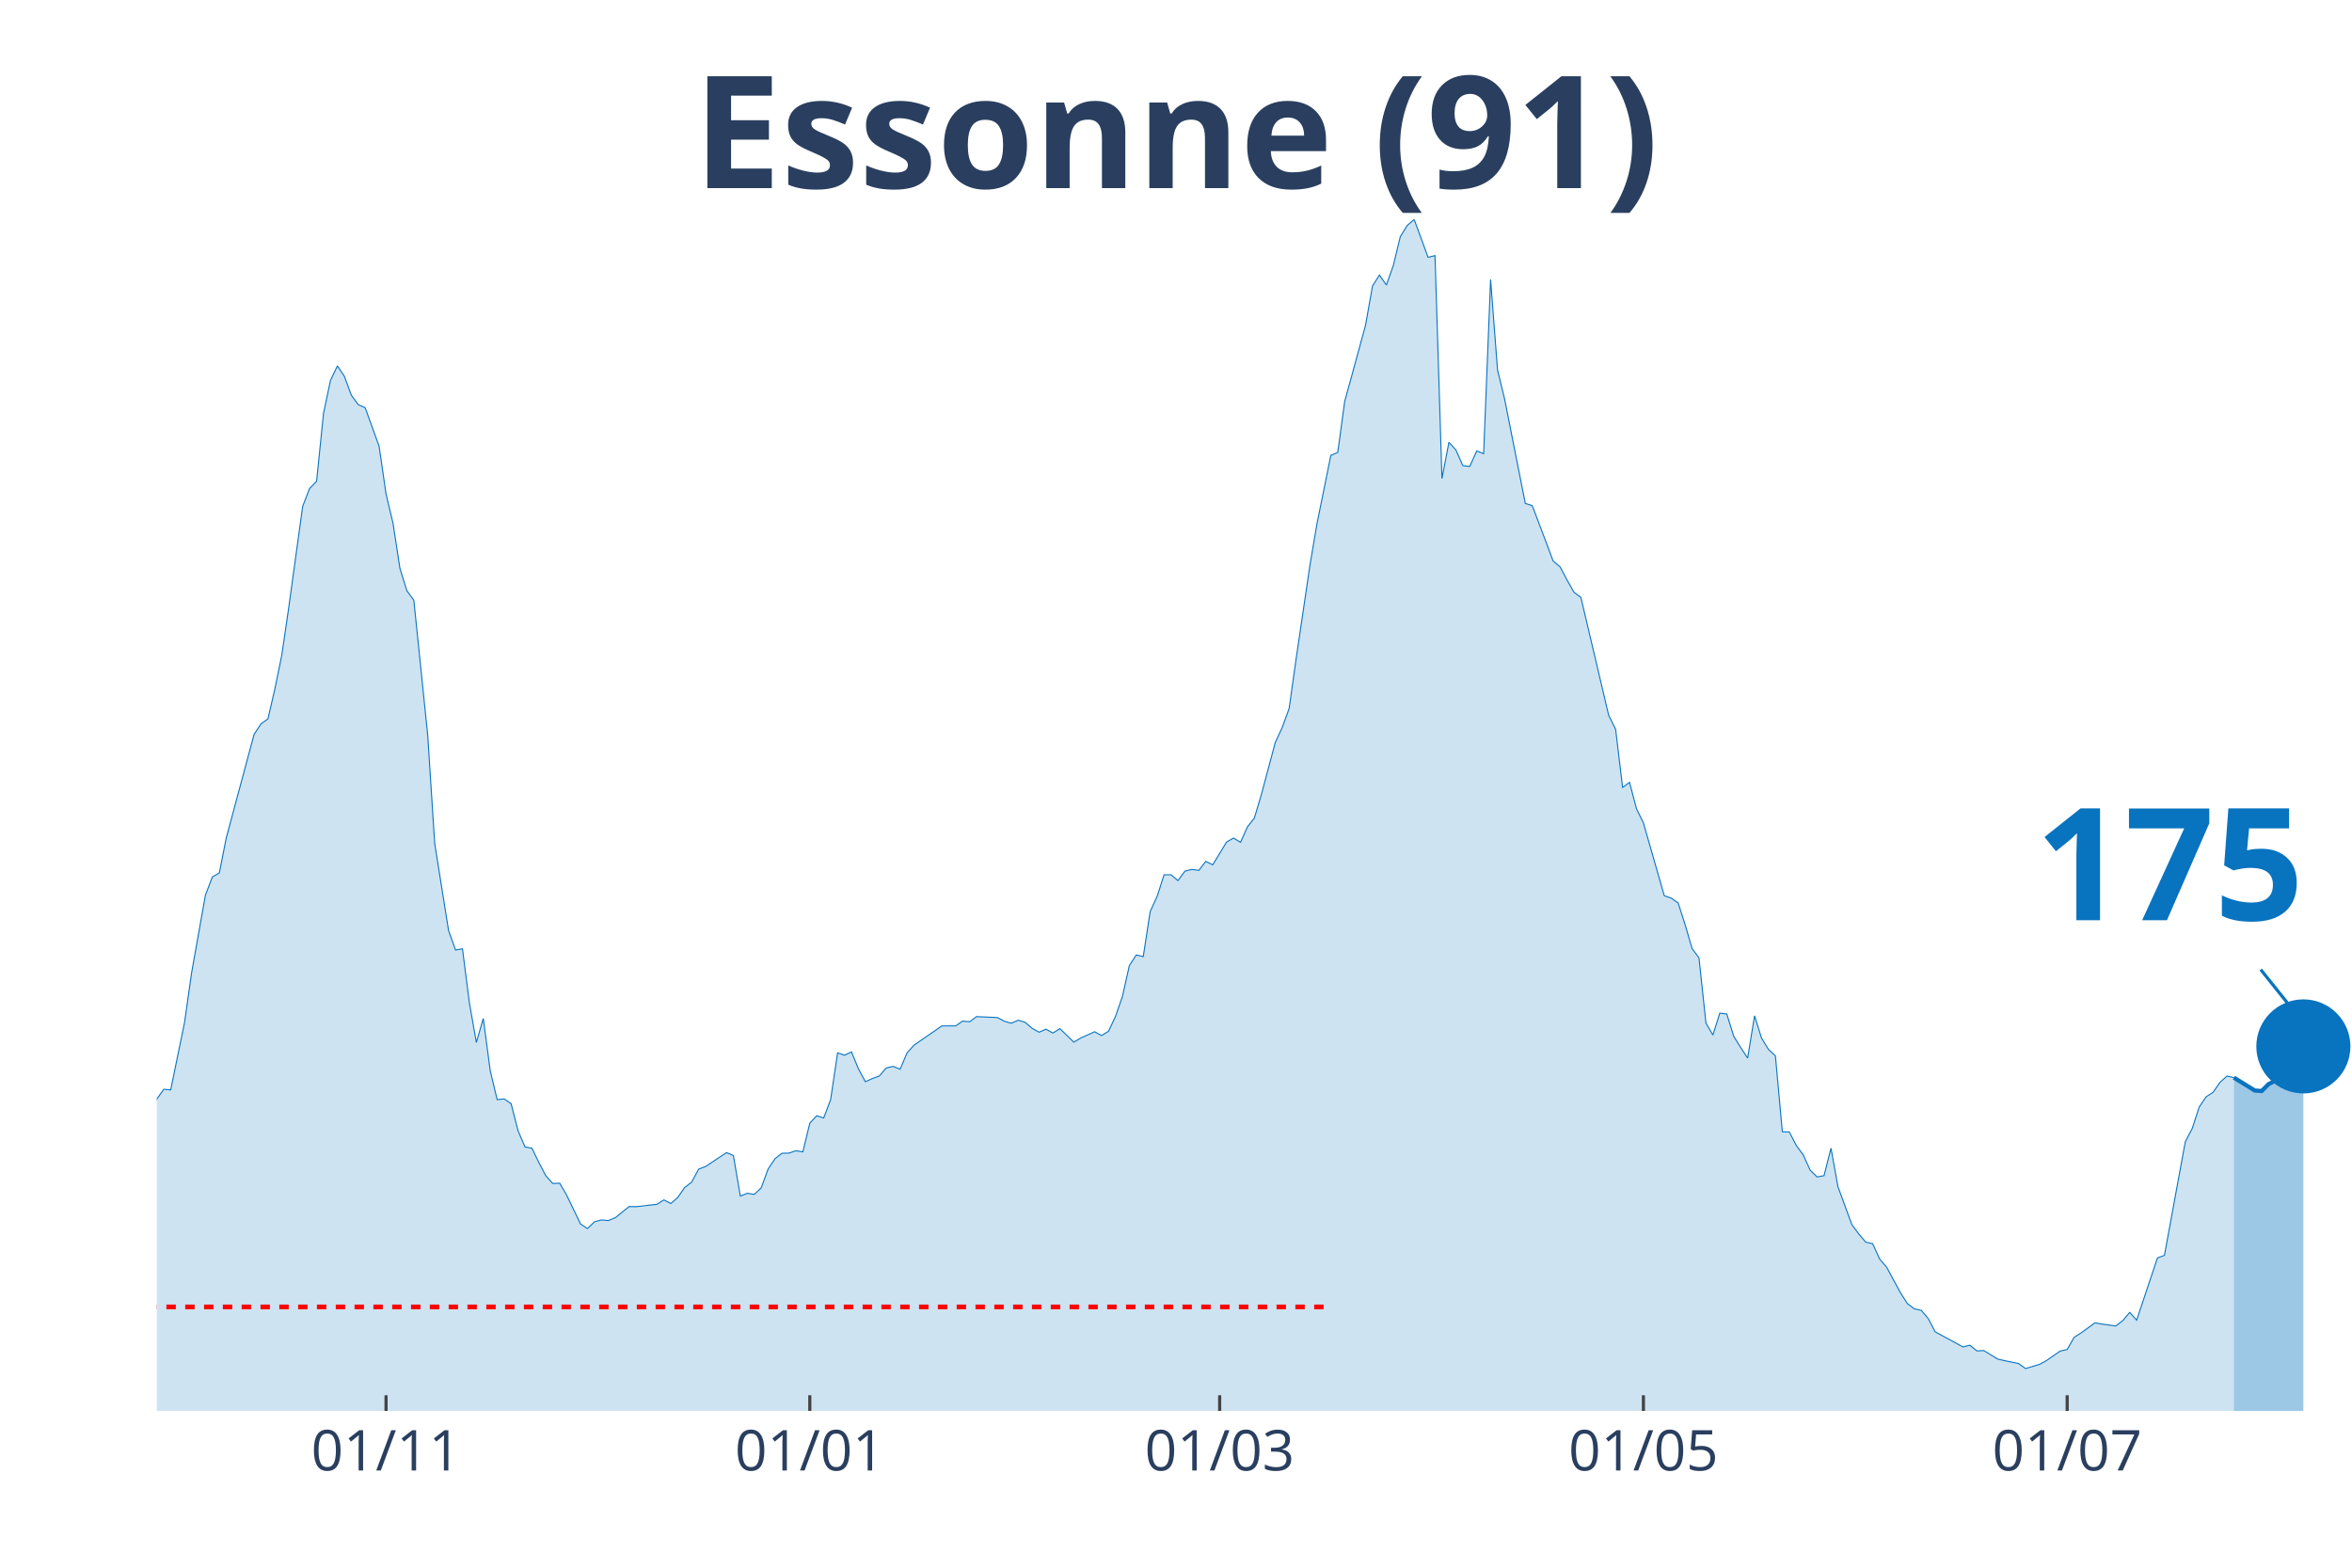
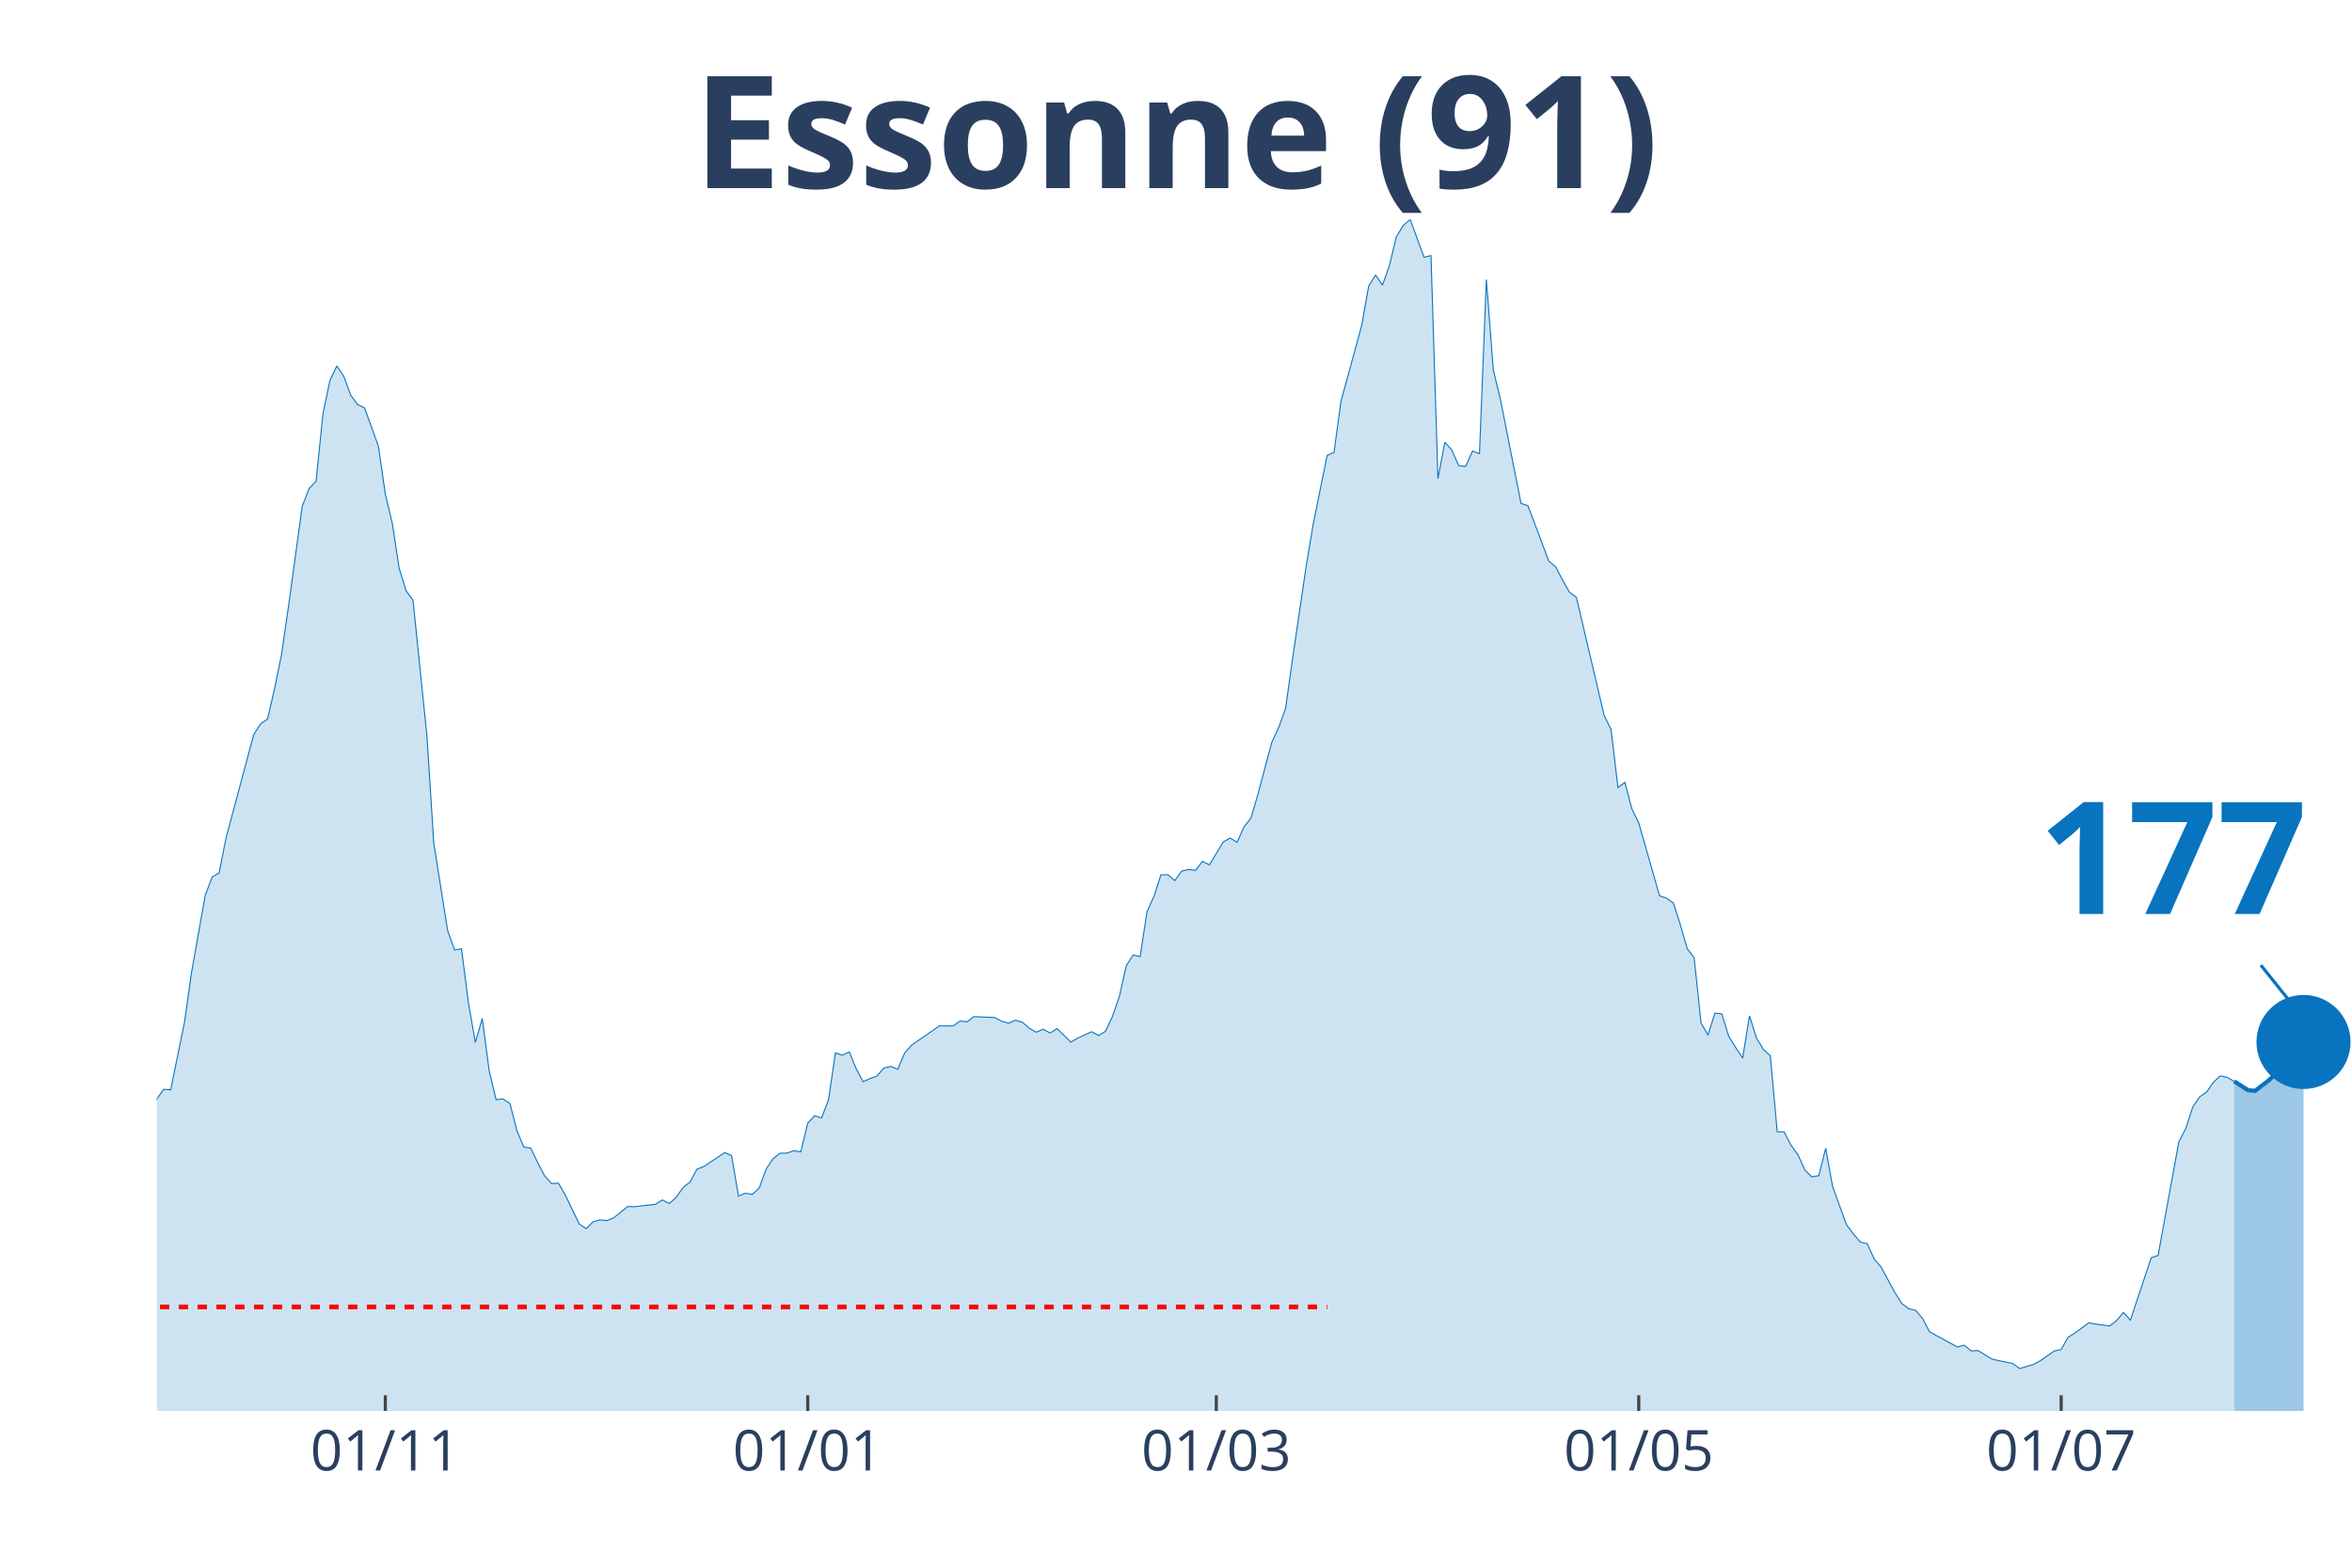
<svg xmlns="http://www.w3.org/2000/svg" class="main-svg" width="1125" height="750" style="" viewBox="0 0 750 500">
  <rect x="0" y="0" width="750" height="500" style="fill: rgb(0, 0, 0); fill-opacity: 0;" />
-   <defs id="defs-385089">
+   <defs id="defs-ea278d">
    <g class="clips">
-       <clipPath id="clip385089xyplot" class="plotclip">
+       <clipPath id="clipea278dxyplot" class="plotclip">
        <rect width="700" height="380" />
      </clipPath>
-       <clipPath class="axesclip" id="clip385089x">
+       <clipPath class="axesclip" id="clipea278dx">
        <rect x="50" y="0" width="700" height="500" />
      </clipPath>
-       <clipPath class="axesclip" id="clip385089y">
+       <clipPath class="axesclip" id="clipea278dy">
        <rect x="0" y="70" width="750" height="380" />
      </clipPath>
-       <clipPath class="axesclip" id="clip385089xy">
+       <clipPath class="axesclip" id="clipea278dxy">
        <rect x="50" y="70" width="700" height="380" />
      </clipPath>
    </g>
    <g class="gradients" />
  </defs>
  <g class="bglayer">
    <rect class="bg" x="50" y="70" width="700" height="380" style="fill: rgb(0, 0, 0); fill-opacity: 0; stroke-width: 0;" />
  </g>
  <g class="layer-below">
    <g class="imagelayer" />
    <g class="shapelayer" />
  </g>
  <g class="cartesianlayer">
    <g class="subplot xy">
      <g class="layer-subplot">
        <g class="shapelayer" />
        <g class="imagelayer" />
      </g>
      <g class="gridlayer">
        <g class="x">
-           <path class="xgrid crisp" transform="translate(123.1,0)" d="M0,70v380" style="stroke: rgb(255, 255, 255); stroke-opacity: 1; stroke-width: 1px;" />
-           <path class="xgrid crisp" transform="translate(258.23,0)" d="M0,70v380" style="stroke: rgb(255, 255, 255); stroke-opacity: 1; stroke-width: 1px;" />
-           <path class="xgrid crisp" transform="translate(388.92,0)" d="M0,70v380" style="stroke: rgb(255, 255, 255); stroke-opacity: 1; stroke-width: 1px;" />
-           <path class="xgrid crisp" transform="translate(524.05,0)" d="M0,70v380" style="stroke: rgb(255, 255, 255); stroke-opacity: 1; stroke-width: 1px;" />
-           <path class="xgrid crisp" transform="translate(659.18,0)" d="M0,70v380" style="stroke: rgb(255, 255, 255); stroke-opacity: 1; stroke-width: 1px;" />
+           <path class="xgrid crisp" transform="translate(122.87,0)" d="M0,70v380" style="stroke: rgb(255, 255, 255); stroke-opacity: 1; stroke-width: 1px;" />
+           <path class="xgrid crisp" transform="translate(257.57,0)" d="M0,70v380" style="stroke: rgb(255, 255, 255); stroke-opacity: 1; stroke-width: 1px;" />
+           <path class="xgrid crisp" transform="translate(387.85,0)" d="M0,70v380" style="stroke: rgb(255, 255, 255); stroke-opacity: 1; stroke-width: 1px;" />
+           <path class="xgrid crisp" transform="translate(522.56,0)" d="M0,70v380" style="stroke: rgb(255, 255, 255); stroke-opacity: 1; stroke-width: 1px;" />
+           <path class="xgrid crisp" transform="translate(657.26,0)" d="M0,70v380" style="stroke: rgb(255, 255, 255); stroke-opacity: 1; stroke-width: 1px;" />
        </g>
        <g class="y" />
      </g>
      <g class="zerolinelayer" />
      <path class="xlines-below" />
      <path class="ylines-below" />
      <g class="overlines-below" />
      <g class="xaxislayer-below" />
      <g class="yaxislayer-below" />
      <g class="overaxes-below" />
-       <g class="plot" transform="translate(50, 70)" clip-path="url('#clip385089xyplot')">
+       <g class="plot" transform="translate(50, 70)" clip-path="url('#clipea278dxyplot')">
        <g class="scatterlayer mlayer">
-           <g class="trace scatter trace9f1e70" style="stroke-miterlimit: 2;">
+           <g class="trace scatter trace78f969" style="stroke-miterlimit: 2;">
            <g class="fills">
              <g>
-                 <path class="js-fill" d="M662.34,380L-301.27,380L-301.27,371.56L-283.54,376.18L-281.33,375.58L-263.61,376.63L-261.39,375.93L-203.8,376.53L-201.58,374.22L-172.78,375.38L-170.57,375.12L-163.92,373.26L-161.71,371.46L-132.91,364.82L-130.7,363.31L-115.19,358.89L-112.97,358.08L-108.54,355.82L-106.33,356.02L-99.68,354.67L-97.47,352.81L-88.61,350.95L-86.39,347.08L-75.32,334.36L-73.1,334.36L-62.03,325.66L-59.81,324.91L-57.59,325.01L-55.38,323.15L-50.95,320.13L-48.73,316.01L-46.52,313.5L-44.3,313.8L-42.09,313.5L-39.87,311.34L-35.44,307.82L-33.23,308.78L-31.01,305.16L-28.8,303.85L-26.58,303.95L-24.37,298.62L-17.72,287.26L-15.51,289.37L-11.08,288.72L-8.86,290.58L-6.65,289.93L-4.43,292.64L-2.22,288.87L0,280.53L2.22,277.41L4.43,277.61L8.86,256.05L11.08,240.37L15.51,215.48L17.72,209.7L19.94,208.4L22.15,197.24L31.01,164.26L33.23,160.85L35.44,159.29L37.66,149.69L39.87,138.88L42.09,123.65L46.52,91.48L48.73,85.8L50.95,83.49L53.16,61.88L55.38,51.32L57.59,46.7L59.81,50.01L62.03,56.04L64.24,59.06L66.46,60.07L70.89,72.33L73.1,87.56L75.32,96.86L77.53,111.29L79.75,118.42L81.96,121.44L86.39,164.52L88.61,198.95L93.04,226.79L95.25,232.98L97.47,232.62L99.68,249.87L101.9,262.48L104.11,254.84L106.33,271.53L108.54,280.73L110.76,280.48L112.97,281.98L115.19,290.63L117.41,295.81L119.62,296.21L121.84,300.78L124.05,305.01L126.27,307.47L128.48,307.37L130.7,311.19L135.13,320.39L137.34,321.84L139.56,319.68L141.77,319.08L143.99,319.28L146.2,318.38L150.63,314.81L152.85,314.86L159.49,314.1L161.71,312.7L163.92,313.85L166.14,311.89L168.35,308.72L170.57,307.02L172.78,302.89L175,302.04L181.65,297.62L183.86,298.52L186.08,311.49L188.29,310.58L190.51,310.94L192.72,308.88L194.94,302.84L197.15,299.53L199.37,297.82L201.58,297.77L203.8,297.01L206.01,297.37L208.23,288.22L210.44,285.85L212.66,286.56L214.87,280.73L217.09,265.8L219.3,266.55L221.52,265.5L223.73,270.88L225.95,275L228.16,273.99L230.38,273.19L232.59,270.62L234.81,270.12L237.03,271.03L239.24,265.8L241.46,263.34L248.1,258.76L250.32,257.2L254.75,257.2L256.96,255.65L259.18,255.9L261.39,254.24L268.04,254.54L270.25,255.7L272.47,256.35L274.68,255.39L276.9,256.05L279.11,257.96L281.33,259.21L283.54,258.26L285.76,259.47L287.97,258.06L292.41,262.38L294.62,261.07L299.05,259.06L301.27,260.27L303.48,258.91L305.7,254.19L307.91,247.85L310.13,237.95L312.34,234.58L314.56,235.09L316.77,220.71L318.99,215.89L321.2,209L323.42,209L325.63,210.86L327.85,207.84L330.06,207.29L332.28,207.59L334.49,204.73L336.71,205.83L341.14,198.54L343.35,197.29L345.57,198.65L347.78,193.72L350,190.9L352.22,183.42L356.65,166.83L358.86,162.05L361.08,155.97L363.29,140.24L367.72,110.23L369.94,97.11L374.37,75.25L376.58,74.29L378.8,58.01L381.01,49.96L385.44,33.73L387.66,21.21L389.87,17.74L392.09,20.91L394.3,14.68L396.52,5.48L398.73,1.91L400.95,0L405.38,12.06L407.59,11.51L409.81,82.63L412.03,71.07L414.24,73.49L416.46,78.51L418.67,78.76L420.89,73.84L423.1,74.69L425.32,19.15L427.53,48L429.75,57.1L436.39,90.58L438.61,91.28L443.04,102.99L445.25,108.92L447.47,110.78L449.68,114.96L451.9,118.88L454.11,120.53L462.97,158.13L465.19,162.61L467.41,181.15L469.62,179.54L471.84,187.94L474.05,192.46L480.7,215.69L482.91,216.44L485.13,218L487.34,224.88L489.56,232.52L491.77,235.49L493.99,256.3L496.2,260.12L498.42,253.13L500.63,253.38L502.85,260.52L505.06,264.09L507.28,267.46L509.49,253.99L511.71,261.07L513.92,264.69L516.14,266.75L518.35,290.98L520.57,291.03L522.78,295.3L525,298.32L527.22,303.2L529.43,305.36L531.65,304.96L533.86,296.21L536.08,308.47L540.51,320.59L542.72,323.55L544.94,326.17L547.15,326.67L549.37,331.54L551.58,334.11L556.01,342.3L558.23,345.77L560.44,347.43L562.66,347.93L564.87,350.54L567.09,354.77L575.95,359.59L578.16,359.04L580.38,360.85L582.59,360.75L587.03,363.46L589.24,363.97L593.67,364.87L595.89,366.48L600.32,365.17L602.53,363.97L606.96,360.9L609.18,360.4L611.39,356.53L613.61,355.12L618.04,351.9L620.25,352.3L624.68,352.91L626.9,351.2L629.11,348.58L631.33,351.05L637.97,331.19L640.19,330.39L646.84,294.15L649.05,289.93L651.27,283.09L653.48,279.82L655.7,278.37L657.91,275.2L660.13,273.19L662.34,273.69" style="fill: rgb(8, 115, 191); fill-opacity: 0.2; stroke-width: 0;" />
+                 <path class="js-fill" d="M662.46,380L-300.32,380L-300.32,371.56L-282.65,376.18L-280.44,375.58L-262.78,376.63L-260.57,375.93L-203.15,376.53L-200.95,374.22L-172.24,375.38L-170.03,375.12L-163.41,373.26L-161.2,371.46L-132.49,364.82L-130.28,363.31L-114.83,358.89L-112.62,358.08L-108.2,355.82L-105.99,356.02L-99.37,354.67L-97.16,352.81L-88.33,350.95L-86.12,347.08L-75.08,334.36L-72.87,334.36L-61.83,325.66L-59.62,324.91L-57.41,325.01L-55.21,323.15L-50.79,320.13L-48.58,316.01L-46.37,313.5L-44.16,313.8L-41.96,313.5L-39.75,311.34L-35.33,307.82L-33.12,308.78L-30.91,305.16L-28.71,303.85L-26.5,303.95L-24.29,298.62L-17.67,287.26L-15.46,289.37L-11.04,288.72L-8.83,290.58L-6.62,289.93L-4.42,292.64L-2.21,288.87L0,280.53L2.21,277.41L4.42,277.61L8.83,256.05L11.04,240.37L15.46,215.48L17.67,209.7L19.87,208.4L22.08,197.24L30.91,164.26L33.12,160.85L35.33,159.29L37.54,149.69L39.75,138.88L41.96,123.65L46.37,91.48L48.58,85.8L50.79,83.49L53,61.88L55.21,51.32L57.41,46.7L59.62,50.01L61.83,56.04L64.04,59.06L66.25,60.07L70.66,72.33L72.87,87.56L75.08,96.86L77.29,111.29L79.5,118.42L81.7,121.44L86.12,164.52L88.33,198.95L92.74,226.79L94.95,232.98L97.16,232.62L99.37,249.87L101.58,262.48L103.79,254.84L105.99,271.53L108.2,280.73L110.41,280.48L112.62,281.98L114.83,290.63L117.03,295.81L119.24,296.21L121.45,300.78L123.66,305.01L125.87,307.47L128.08,307.37L130.28,311.19L134.7,320.39L136.91,321.84L139.12,319.68L141.32,319.08L143.53,319.28L145.74,318.38L150.16,314.81L152.37,314.86L158.99,314.1L161.2,312.7L163.41,313.85L165.62,311.89L167.82,308.72L170.03,307.02L172.24,302.89L174.45,302.04L181.07,297.62L183.28,298.52L185.49,311.49L187.7,310.58L189.91,310.94L192.11,308.88L194.32,302.84L196.53,299.53L198.74,297.82L200.95,297.77L203.15,297.01L205.36,297.37L207.57,288.22L209.78,285.85L211.99,286.56L214.2,280.73L216.4,265.8L218.61,266.55L220.82,265.5L223.03,270.88L225.24,275L227.44,273.99L229.65,273.19L231.86,270.62L234.07,270.12L236.28,271.03L238.49,265.8L240.69,263.34L247.32,258.76L249.53,257.2L253.94,257.2L256.15,255.65L258.36,255.9L260.57,254.24L267.19,254.54L269.4,255.7L271.61,256.35L273.82,255.39L276.03,256.05L278.23,257.96L280.44,259.21L282.65,258.26L284.86,259.47L287.07,258.06L291.48,262.38L293.69,261.07L298.11,259.06L300.32,260.27L302.52,258.91L304.73,254.19L306.94,247.85L309.15,237.95L311.36,234.58L313.56,235.09L315.77,220.71L317.98,215.89L320.19,209L322.4,209L324.61,210.86L326.81,207.84L329.02,207.29L331.23,207.59L333.44,204.73L335.65,205.83L340.06,198.54L342.27,197.29L344.48,198.65L346.69,193.72L348.9,190.9L351.1,183.42L355.52,166.83L357.73,162.05L359.94,155.97L362.15,140.24L366.56,110.23L368.77,97.11L373.19,75.25L375.39,74.29L377.6,58.01L379.81,49.96L384.23,33.73L386.44,21.21L388.64,17.74L390.85,20.91L393.06,14.68L395.27,5.48L397.48,1.91L399.68,0L404.1,12.06L406.31,11.51L408.52,82.63L410.73,71.07L412.93,73.49L415.14,78.51L417.35,78.76L419.56,73.84L421.77,74.69L423.97,19.15L426.18,48L428.39,57.1L435.02,90.58L437.22,91.28L441.64,102.99L443.85,108.92L446.06,110.78L448.26,114.96L450.47,118.88L452.68,120.53L461.51,158.13L463.72,162.61L465.93,181.15L468.14,179.54L470.35,187.94L472.56,192.46L479.18,215.69L481.39,216.44L483.6,218L485.8,224.88L488.01,232.52L490.22,235.49L492.43,256.3L494.64,260.12L496.85,253.13L499.05,253.38L501.26,260.52L503.47,264.09L505.68,267.46L507.89,253.99L510.09,261.07L512.3,264.69L514.51,266.75L516.72,290.98L518.93,291.03L521.14,295.3L523.34,298.32L525.55,303.2L527.76,305.36L529.97,304.96L532.18,296.21L534.38,308.47L538.8,320.59L541.01,323.55L543.22,326.17L545.43,326.67L547.63,331.54L549.84,334.11L554.26,342.3L556.47,345.77L558.68,347.43L560.88,347.93L563.09,350.54L565.3,354.77L574.13,359.59L576.34,359.04L578.55,360.85L580.76,360.75L585.17,363.46L587.38,363.97L591.8,364.87L594.01,366.48L598.42,365.17L600.63,363.97L605.05,360.9L607.26,360.4L609.46,356.53L611.67,355.12L616.09,351.9L618.3,352.3L622.71,352.91L624.92,351.2L627.13,348.58L629.34,351.05L635.96,331.19L638.17,330.39L644.79,294.15L647,289.93L649.21,283.09L651.42,279.82L653.63,278.31L655.84,275.15L658.04,273.14L660.25,273.64L662.46,274.9" style="fill: rgb(8, 115, 191); fill-opacity: 0.2; stroke-width: 0;" />
              </g>
            </g>
            <g class="errorbars" />
            <g class="lines">
-               <path class="js-line" d="M-301.27,371.56L-283.54,376.18L-281.33,375.58L-263.61,376.63L-261.39,375.93L-203.8,376.53L-201.58,374.22L-172.78,375.38L-170.57,375.12L-163.92,373.26L-161.71,371.46L-132.91,364.82L-130.7,363.31L-115.19,358.89L-112.97,358.08L-108.54,355.82L-106.33,356.02L-99.68,354.67L-97.47,352.81L-88.61,350.95L-86.39,347.08L-75.32,334.36L-73.1,334.36L-62.03,325.66L-59.81,324.91L-57.59,325.01L-55.38,323.15L-50.95,320.13L-48.73,316.01L-46.52,313.5L-44.3,313.8L-42.09,313.5L-39.87,311.34L-35.44,307.82L-33.23,308.78L-31.01,305.16L-28.8,303.85L-26.58,303.95L-24.37,298.62L-17.72,287.26L-15.51,289.37L-11.08,288.72L-8.86,290.58L-6.65,289.93L-4.43,292.64L-2.22,288.87L0,280.53L2.22,277.41L4.43,277.61L8.86,256.05L11.08,240.37L15.51,215.48L17.72,209.7L19.94,208.4L22.15,197.24L31.01,164.26L33.23,160.85L35.44,159.29L37.66,149.69L39.87,138.88L42.09,123.65L46.52,91.48L48.73,85.8L50.95,83.49L53.16,61.88L55.38,51.32L57.59,46.7L59.81,50.01L62.03,56.04L64.24,59.06L66.46,60.07L70.89,72.33L73.1,87.56L75.32,96.86L77.53,111.29L79.75,118.42L81.96,121.44L86.39,164.52L88.61,198.95L93.04,226.79L95.25,232.98L97.47,232.62L99.68,249.87L101.9,262.48L104.11,254.84L106.33,271.53L108.54,280.73L110.76,280.48L112.97,281.98L115.19,290.63L117.41,295.81L119.62,296.21L121.84,300.78L124.05,305.01L126.27,307.47L128.48,307.37L130.7,311.19L135.13,320.39L137.34,321.84L139.56,319.68L141.77,319.08L143.99,319.28L146.2,318.38L150.63,314.81L152.85,314.86L159.49,314.1L161.71,312.7L163.92,313.85L166.14,311.89L168.35,308.72L170.57,307.02L172.78,302.89L175,302.04L181.65,297.62L183.86,298.52L186.08,311.49L188.29,310.58L190.51,310.94L192.72,308.88L194.94,302.84L197.15,299.53L199.37,297.82L201.58,297.77L203.8,297.01L206.01,297.37L208.23,288.22L210.44,285.85L212.66,286.56L214.87,280.73L217.09,265.8L219.3,266.55L221.52,265.5L223.73,270.88L225.95,275L228.16,273.99L230.38,273.19L232.59,270.62L234.81,270.12L237.03,271.03L239.24,265.8L241.46,263.34L248.1,258.76L250.32,257.2L254.75,257.2L256.96,255.65L259.18,255.9L261.39,254.24L268.04,254.54L270.25,255.7L272.47,256.35L274.68,255.39L276.9,256.05L279.11,257.96L281.33,259.21L283.54,258.26L285.76,259.47L287.97,258.06L292.41,262.38L294.62,261.07L299.05,259.06L301.27,260.27L303.48,258.91L305.7,254.19L307.91,247.85L310.13,237.95L312.34,234.58L314.56,235.09L316.77,220.71L318.99,215.89L321.2,209L323.42,209L325.63,210.86L327.85,207.84L330.06,207.29L332.28,207.59L334.49,204.73L336.71,205.83L341.14,198.54L343.35,197.29L345.57,198.65L347.78,193.72L350,190.9L352.22,183.42L356.65,166.83L358.86,162.05L361.08,155.97L363.29,140.24L367.72,110.23L369.94,97.11L374.37,75.25L376.58,74.29L378.8,58.01L381.01,49.96L385.44,33.73L387.66,21.21L389.87,17.74L392.09,20.91L394.3,14.68L396.52,5.48L398.73,1.91L400.95,0L405.38,12.06L407.59,11.51L409.81,82.63L412.03,71.07L414.24,73.49L416.46,78.51L418.67,78.76L420.89,73.84L423.1,74.69L425.32,19.15L427.53,48L429.75,57.1L436.39,90.58L438.61,91.28L443.04,102.99L445.25,108.92L447.47,110.78L449.68,114.96L451.9,118.88L454.11,120.53L462.97,158.13L465.19,162.61L467.41,181.15L469.62,179.54L471.84,187.94L474.05,192.46L480.7,215.69L482.91,216.44L485.13,218L487.34,224.88L489.56,232.52L491.77,235.49L493.99,256.3L496.2,260.12L498.42,253.13L500.63,253.38L502.85,260.52L505.06,264.09L507.28,267.46L509.49,253.99L511.71,261.07L513.92,264.69L516.14,266.75L518.35,290.98L520.57,291.03L522.78,295.3L525,298.32L527.22,303.2L529.43,305.36L531.65,304.96L533.86,296.21L536.08,308.47L540.51,320.59L542.72,323.55L544.94,326.17L547.15,326.67L549.37,331.54L551.58,334.11L556.01,342.3L558.23,345.77L560.44,347.43L562.66,347.93L564.87,350.54L567.09,354.77L575.95,359.59L578.16,359.04L580.38,360.85L582.59,360.75L587.03,363.46L589.24,363.97L593.67,364.87L595.89,366.48L600.32,365.17L602.53,363.97L606.96,360.9L609.18,360.4L611.39,356.53L613.61,355.12L618.04,351.9L620.25,352.3L624.68,352.91L626.9,351.2L629.11,348.58L631.33,351.05L637.97,331.19L640.19,330.39L646.84,294.15L649.05,289.93L651.27,283.09L653.48,279.82L655.7,278.37L657.91,275.2L660.13,273.19L662.34,273.69" style="vector-effect: non-scaling-stroke; fill: none; stroke: rgb(8, 115, 191); stroke-opacity: 1; stroke-width: 0.5px; opacity: 1;" />
+               <path class="js-line" d="M-300.32,371.56L-282.65,376.18L-280.44,375.58L-262.78,376.63L-260.57,375.93L-203.15,376.53L-200.95,374.22L-172.24,375.38L-170.03,375.12L-163.41,373.26L-161.2,371.46L-132.49,364.82L-130.28,363.31L-114.83,358.89L-112.62,358.08L-108.2,355.82L-105.99,356.02L-99.37,354.67L-97.16,352.81L-88.33,350.95L-86.12,347.08L-75.08,334.36L-72.87,334.36L-61.83,325.66L-59.62,324.91L-57.41,325.01L-55.21,323.15L-50.79,320.13L-48.58,316.01L-46.37,313.5L-44.16,313.8L-41.96,313.5L-39.75,311.34L-35.33,307.82L-33.12,308.78L-30.91,305.16L-28.71,303.85L-26.5,303.95L-24.29,298.62L-17.67,287.26L-15.46,289.37L-11.04,288.72L-8.83,290.58L-6.62,289.93L-4.42,292.64L-2.21,288.87L0,280.53L2.21,277.41L4.42,277.61L8.83,256.05L11.04,240.37L15.46,215.48L17.67,209.7L19.87,208.4L22.08,197.24L30.91,164.26L33.12,160.85L35.33,159.29L37.54,149.69L39.75,138.88L41.96,123.65L46.37,91.48L48.58,85.8L50.79,83.49L53,61.88L55.21,51.32L57.41,46.7L59.62,50.01L61.83,56.04L64.04,59.06L66.25,60.07L70.66,72.33L72.87,87.56L75.08,96.86L77.29,111.29L79.5,118.42L81.7,121.44L86.12,164.52L88.33,198.95L92.74,226.79L94.95,232.98L97.16,232.62L99.37,249.87L101.58,262.48L103.79,254.84L105.99,271.53L108.2,280.73L110.41,280.48L112.62,281.98L114.83,290.63L117.03,295.81L119.24,296.21L121.45,300.78L123.66,305.01L125.87,307.47L128.08,307.37L130.28,311.19L134.7,320.39L136.91,321.84L139.12,319.68L141.32,319.08L143.53,319.28L145.74,318.38L150.16,314.81L152.37,314.86L158.99,314.1L161.2,312.7L163.41,313.85L165.62,311.89L167.82,308.72L170.03,307.02L172.24,302.89L174.45,302.04L181.07,297.62L183.28,298.52L185.49,311.49L187.7,310.58L189.91,310.94L192.11,308.88L194.32,302.84L196.53,299.53L198.74,297.82L200.95,297.77L203.15,297.01L205.36,297.37L207.57,288.22L209.78,285.85L211.99,286.56L214.2,280.73L216.4,265.8L218.61,266.55L220.82,265.5L223.03,270.88L225.24,275L227.44,273.99L229.65,273.19L231.86,270.62L234.07,270.12L236.28,271.03L238.49,265.8L240.69,263.34L247.32,258.76L249.53,257.2L253.94,257.2L256.15,255.65L258.36,255.9L260.57,254.24L267.19,254.54L269.4,255.7L271.61,256.35L273.82,255.39L276.03,256.05L278.23,257.96L280.44,259.21L282.65,258.26L284.86,259.47L287.07,258.06L291.48,262.38L293.69,261.07L298.11,259.06L300.32,260.27L302.52,258.91L304.73,254.19L306.94,247.85L309.15,237.95L311.36,234.58L313.56,235.09L315.77,220.71L317.98,215.89L320.19,209L322.4,209L324.61,210.86L326.81,207.84L329.02,207.29L331.23,207.59L333.44,204.73L335.65,205.83L340.06,198.54L342.27,197.29L344.48,198.65L346.69,193.72L348.9,190.9L351.1,183.42L355.52,166.83L357.73,162.05L359.94,155.97L362.15,140.24L366.56,110.23L368.77,97.11L373.19,75.25L375.39,74.29L377.6,58.01L379.81,49.96L384.23,33.73L386.44,21.21L388.64,17.74L390.85,20.91L393.06,14.68L395.27,5.48L397.48,1.91L399.68,0L404.1,12.06L406.31,11.51L408.52,82.63L410.73,71.07L412.93,73.49L415.14,78.51L417.35,78.76L419.56,73.84L421.77,74.69L423.97,19.15L426.18,48L428.39,57.1L435.02,90.58L437.22,91.28L441.64,102.99L443.85,108.92L446.06,110.78L448.26,114.96L450.47,118.88L452.68,120.53L461.51,158.13L463.72,162.61L465.93,181.15L468.14,179.54L470.35,187.94L472.56,192.46L479.18,215.69L481.39,216.44L483.6,218L485.8,224.88L488.01,232.52L490.22,235.49L492.43,256.3L494.64,260.12L496.85,253.13L499.05,253.38L501.26,260.52L503.47,264.09L505.68,267.46L507.89,253.99L510.09,261.07L512.3,264.69L514.51,266.75L516.72,290.98L518.93,291.03L521.14,295.3L523.34,298.32L525.55,303.2L527.76,305.36L529.97,304.96L532.18,296.21L534.38,308.47L538.8,320.59L541.01,323.55L543.22,326.17L545.43,326.67L547.63,331.54L549.84,334.11L554.26,342.3L556.47,345.77L558.68,347.43L560.88,347.93L563.09,350.54L565.3,354.77L574.13,359.59L576.34,359.04L578.55,360.85L580.76,360.75L585.17,363.46L587.38,363.97L591.8,364.87L594.01,366.48L598.42,365.17L600.63,363.97L605.05,360.9L607.26,360.4L609.46,356.53L611.67,355.12L616.09,351.9L618.3,352.3L622.71,352.91L624.92,351.2L627.13,348.58L629.34,351.05L635.96,331.19L638.17,330.39L644.79,294.15L647,289.93L649.21,283.09L651.42,279.82L653.63,278.31L655.84,275.15L658.04,273.14L660.25,273.64L662.46,274.9" style="vector-effect: non-scaling-stroke; fill: none; stroke: rgb(8, 115, 191); stroke-opacity: 1; stroke-width: 0.5px; opacity: 1;" />
            </g>
            <g class="points" />
            <g class="text" />
          </g>
-           <g class="trace scatter traceec1519" style="stroke-miterlimit: 2;">
+           <g class="trace scatter trace59b088" style="stroke-miterlimit: 2;">
            <g class="fills">
              <g>
-                 <path class="js-fill" d="M684.49,380L662.34,380L662.34,273.69L668.99,277.81L671.2,277.96L673.42,275.75L675.63,274.65L677.85,272.53L680.06,269.27L684.49,263.74" style="fill: rgb(8, 115, 191); fill-opacity: 0.4; stroke-width: 0;" />
+                 <path class="js-fill" d="M684.54,380L662.46,380L662.46,274.9L666.88,277.71L669.09,277.91L673.5,274.54L675.71,272.38L682.33,263.54L684.54,262.33" style="fill: rgb(8, 115, 191); fill-opacity: 0.4; stroke-width: 0;" />
              </g>
            </g>
            <g class="errorbars" />
            <g class="lines">
-               <path class="js-line" d="M662.34,273.69L668.99,277.81L671.2,277.96L673.42,275.75L675.63,274.65L677.85,272.53L680.06,269.27L684.49,263.74" style="vector-effect: non-scaling-stroke; fill: none; stroke: rgb(8, 115, 191); stroke-opacity: 1; stroke-width: 2px; opacity: 1;" />
+               <path class="js-line" d="M662.46,274.9L666.88,277.71L669.09,277.91L673.5,274.54L675.71,272.38L682.33,263.54L684.54,262.33" style="vector-effect: non-scaling-stroke; fill: none; stroke: rgb(8, 115, 191); stroke-opacity: 1; stroke-width: 2px; opacity: 1;" />
            </g>
            <g class="points" />
            <g class="text" />
          </g>
-           <g class="trace scatter traceb31b80" style="stroke-miterlimit: 2; opacity: 1;">
+           <g class="trace scatter trace395abc" style="stroke-miterlimit: 2; opacity: 1;">
            <g class="fills" />
            <g class="errorbars" />
            <g class="lines" />
            <g class="points">
-               <path class="point" transform="translate(684.49,263.74)" d="M15,0A15,15 0 1,1 0,-15A15,15 0 0,1 15,0Z" style="opacity: 1; stroke-width: 0px; fill: rgb(8, 115, 191); fill-opacity: 1;" />
+               <path class="point" transform="translate(684.54,262.33)" d="M15,0A15,15 0 1,1 0,-15A15,15 0 0,1 15,0Z" style="opacity: 1; stroke-width: 0px; fill: rgb(8, 115, 191); fill-opacity: 1;" />
            </g>
            <g class="text" />
          </g>
        </g>
      </g>
      <g class="overplot" />
      <path class="xlines-above crisp" style="fill: none; stroke-width: 1px; stroke: rgb(0, 0, 0); stroke-opacity: 0;" d="" />
      <path class="ylines-above crisp" style="fill: none;" d="M0,0" />
      <g class="overlines-above" />
      <g class="xaxislayer-above">
-         <path class="xtick ticks crisp" d="M0,450v-5" transform="translate(123.1,0)" style="stroke: rgb(68, 68, 68); stroke-opacity: 1; stroke-width: 1px;" />
-         <path class="xtick ticks crisp" d="M0,450v-5" transform="translate(258.23,0)" style="stroke: rgb(68, 68, 68); stroke-opacity: 1; stroke-width: 1px;" />
-         <path class="xtick ticks crisp" d="M0,450v-5" transform="translate(388.92,0)" style="stroke: rgb(68, 68, 68); stroke-opacity: 1; stroke-width: 1px;" />
-         <path class="xtick ticks crisp" d="M0,450v-5" transform="translate(524.05,0)" style="stroke: rgb(68, 68, 68); stroke-opacity: 1; stroke-width: 1px;" />
-         <path class="xtick ticks crisp" d="M0,450v-5" transform="translate(659.18,0)" style="stroke: rgb(68, 68, 68); stroke-opacity: 1; stroke-width: 1px;" />
+         <path class="xtick ticks crisp" d="M0,450v-5" transform="translate(122.87,0)" style="stroke: rgb(68, 68, 68); stroke-opacity: 1; stroke-width: 1px;" />
+         <path class="xtick ticks crisp" d="M0,450v-5" transform="translate(257.57,0)" style="stroke: rgb(68, 68, 68); stroke-opacity: 1; stroke-width: 1px;" />
+         <path class="xtick ticks crisp" d="M0,450v-5" transform="translate(387.85,0)" style="stroke: rgb(68, 68, 68); stroke-opacity: 1; stroke-width: 1px;" />
+         <path class="xtick ticks crisp" d="M0,450v-5" transform="translate(522.56,0)" style="stroke: rgb(68, 68, 68); stroke-opacity: 1; stroke-width: 1px;" />
+         <path class="xtick ticks crisp" d="M0,450v-5" transform="translate(657.26,0)" style="stroke: rgb(68, 68, 68); stroke-opacity: 1; stroke-width: 1px;" />
        <g class="xtick">
-           <text text-anchor="middle" x="0" y="469" transform="translate(123.1,0)" style="font-family: 'Open Sans', verdana, arial, sans-serif; font-size: 18px; fill: rgb(42, 63, 95); fill-opacity: 1; white-space: pre;">01/11</text>
+           <text text-anchor="middle" x="0" y="469" transform="translate(122.87,0)" style="font-family: 'Open Sans', verdana, arial, sans-serif; font-size: 18px; fill: rgb(42, 63, 95); fill-opacity: 1; white-space: pre;">01/11</text>
        </g>
        <g class="xtick">
-           <text text-anchor="middle" x="0" y="469" transform="translate(258.23,0)" style="font-family: 'Open Sans', verdana, arial, sans-serif; font-size: 18px; fill: rgb(42, 63, 95); fill-opacity: 1; white-space: pre;">01/01</text>
+           <text text-anchor="middle" x="0" y="469" transform="translate(257.57,0)" style="font-family: 'Open Sans', verdana, arial, sans-serif; font-size: 18px; fill: rgb(42, 63, 95); fill-opacity: 1; white-space: pre;">01/01</text>
        </g>
        <g class="xtick">
-           <text text-anchor="middle" x="0" y="469" transform="translate(388.92,0)" style="font-family: 'Open Sans', verdana, arial, sans-serif; font-size: 18px; fill: rgb(42, 63, 95); fill-opacity: 1; white-space: pre;">01/03</text>
+           <text text-anchor="middle" x="0" y="469" transform="translate(387.85,0)" style="font-family: 'Open Sans', verdana, arial, sans-serif; font-size: 18px; fill: rgb(42, 63, 95); fill-opacity: 1; white-space: pre;">01/03</text>
        </g>
        <g class="xtick">
-           <text text-anchor="middle" x="0" y="469" transform="translate(524.05,0)" style="font-family: 'Open Sans', verdana, arial, sans-serif; font-size: 18px; fill: rgb(42, 63, 95); fill-opacity: 1; white-space: pre;">01/05</text>
+           <text text-anchor="middle" x="0" y="469" transform="translate(522.56,0)" style="font-family: 'Open Sans', verdana, arial, sans-serif; font-size: 18px; fill: rgb(42, 63, 95); fill-opacity: 1; white-space: pre;">01/05</text>
        </g>
        <g class="xtick">
-           <text text-anchor="middle" x="0" y="469" transform="translate(659.18,0)" style="font-family: 'Open Sans', verdana, arial, sans-serif; font-size: 18px; fill: rgb(42, 63, 95); fill-opacity: 1; white-space: pre;">01/07</text>
+           <text text-anchor="middle" x="0" y="469" transform="translate(657.26,0)" style="font-family: 'Open Sans', verdana, arial, sans-serif; font-size: 18px; fill: rgb(42, 63, 95); fill-opacity: 1; white-space: pre;">01/07</text>
        </g>
      </g>
      <g class="yaxislayer-above" />
      <g class="overaxes-above" />
    </g>
  </g>
  <g class="polarlayer" />
  <g class="ternarylayer" />
  <g class="geolayer" />
  <g class="funnelarealayer" />
  <g class="pielayer" />
  <g class="treemaplayer" />
  <g class="sunburstlayer" />
  <g class="glimages" />
-   <defs id="topdefs-385089">
+   <defs id="topdefs-ea278d">
    <g class="clips" />
  </defs>
  <g class="layer-above">
    <g class="imagelayer" />
    <g class="shapelayer">
-       <path data-index="0" fill-rule="evenodd" d="M-1194.94,416.84L424.37,416.84" clip-path="url('#clip385089xy')" style="opacity: 1; stroke: rgb(255, 0, 0); stroke-opacity: 1; fill: rgb(0, 0, 0); fill-opacity: 0; stroke-dasharray: 3px, 3px; stroke-width: 1.5px;" />
+       <path data-index="0" fill-rule="evenodd" d="M-1191.01,416.84L423.19,416.84" clip-path="url('#clipea278dxy')" style="opacity: 1; stroke: rgb(255, 0, 0); stroke-opacity: 1; fill: rgb(0, 0, 0); fill-opacity: 0; stroke-dasharray: 3px, 3px; stroke-width: 1.5px;" />
    </g>
  </g>
  <g class="infolayer">
    <g class="g-gtitle">
      <text class="gtitle" x="375" y="25" text-anchor="middle" dy="0.7em" style="font-family: 'Open Sans', verdana, arial, sans-serif; font-size: 50px; fill: rgb(42, 63, 95); opacity: 1; font-weight: normal; white-space: pre;">
        <tspan style="font-weight:bold">Essonne (91)</tspan>
      </text>
    </g>
    <g class="g-xtitle" />
    <g class="annotation" data-index="0" style="opacity: 1;">
-       <g class="annotation-text-g" transform="rotate(0,692.49,273.74)">
-         <g class="cursor-pointer" transform="translate(634, 238)">
+       <g class="annotation-text-g" transform="rotate(0,692.54,272.33)">
+         <g class="cursor-pointer" transform="translate(635, 236)">
          <rect class="bg" x="0.5" y="0.5" width="115" height="71" style="stroke-width: 1px; stroke: rgb(0, 0, 0); stroke-opacity: 0; fill: rgb(255, 255, 255); fill-opacity: 0.6;" />
          <text class="annotation-text" text-anchor="middle" x="57.812" y="55.5" style="font-family: 'Open Sans', verdana, arial, sans-serif; font-size: 50px; fill: rgb(8, 115, 191); fill-opacity: 1; white-space: pre;">
-             <tspan style="font-weight:bold">175 </tspan>
+             <tspan style="font-weight:bold">177 </tspan>
          </text>
        </g>
      </g>
      <g class="annotation-arrow-g" style="opacity: 1;">
-         <path d="M720.89,309.24L732.49,323.74" style="stroke-width: 1px; stroke: rgb(8, 115, 191); stroke-opacity: 1; stroke-dasharray: 0px, 0px, 18.569px, 18.569px;" />
+         <path d="M720.94,307.83L732.54,322.33" style="stroke-width: 1px; stroke: rgb(8, 115, 191); stroke-opacity: 1; stroke-dasharray: 0px, 0px, 18.569px, 18.569px;" />
      </g>
    </g>
  </g>
</svg>
